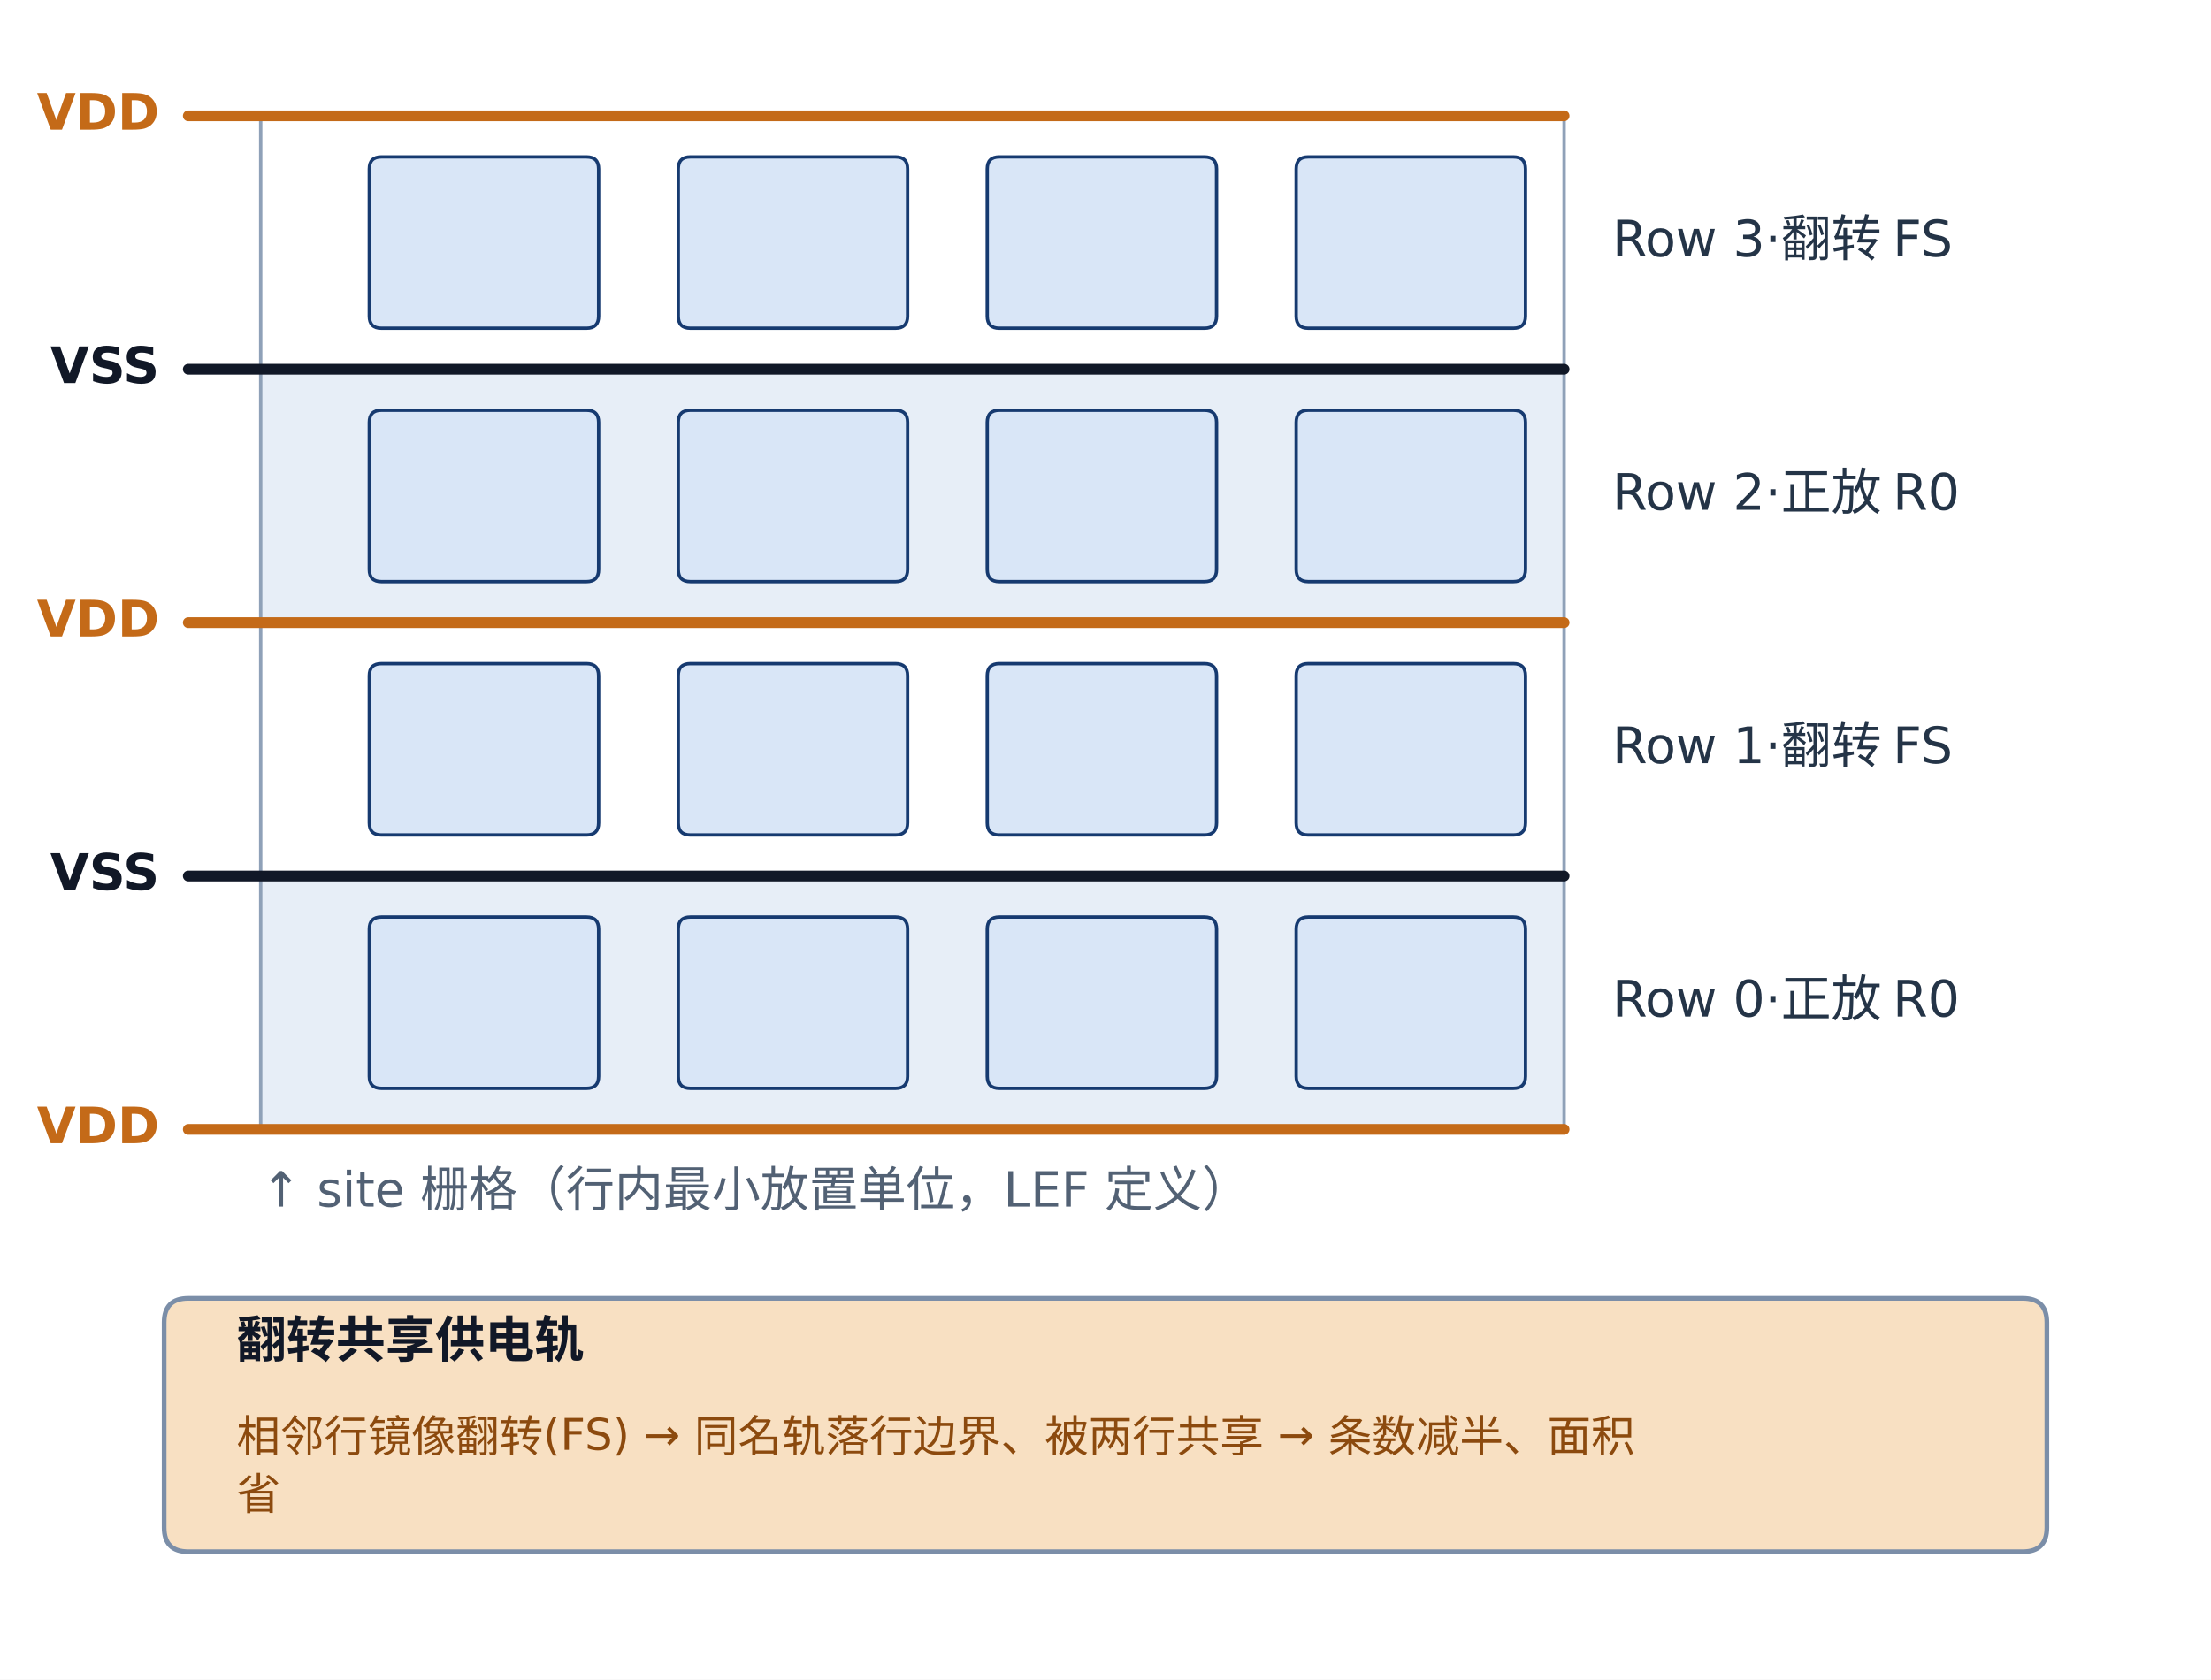
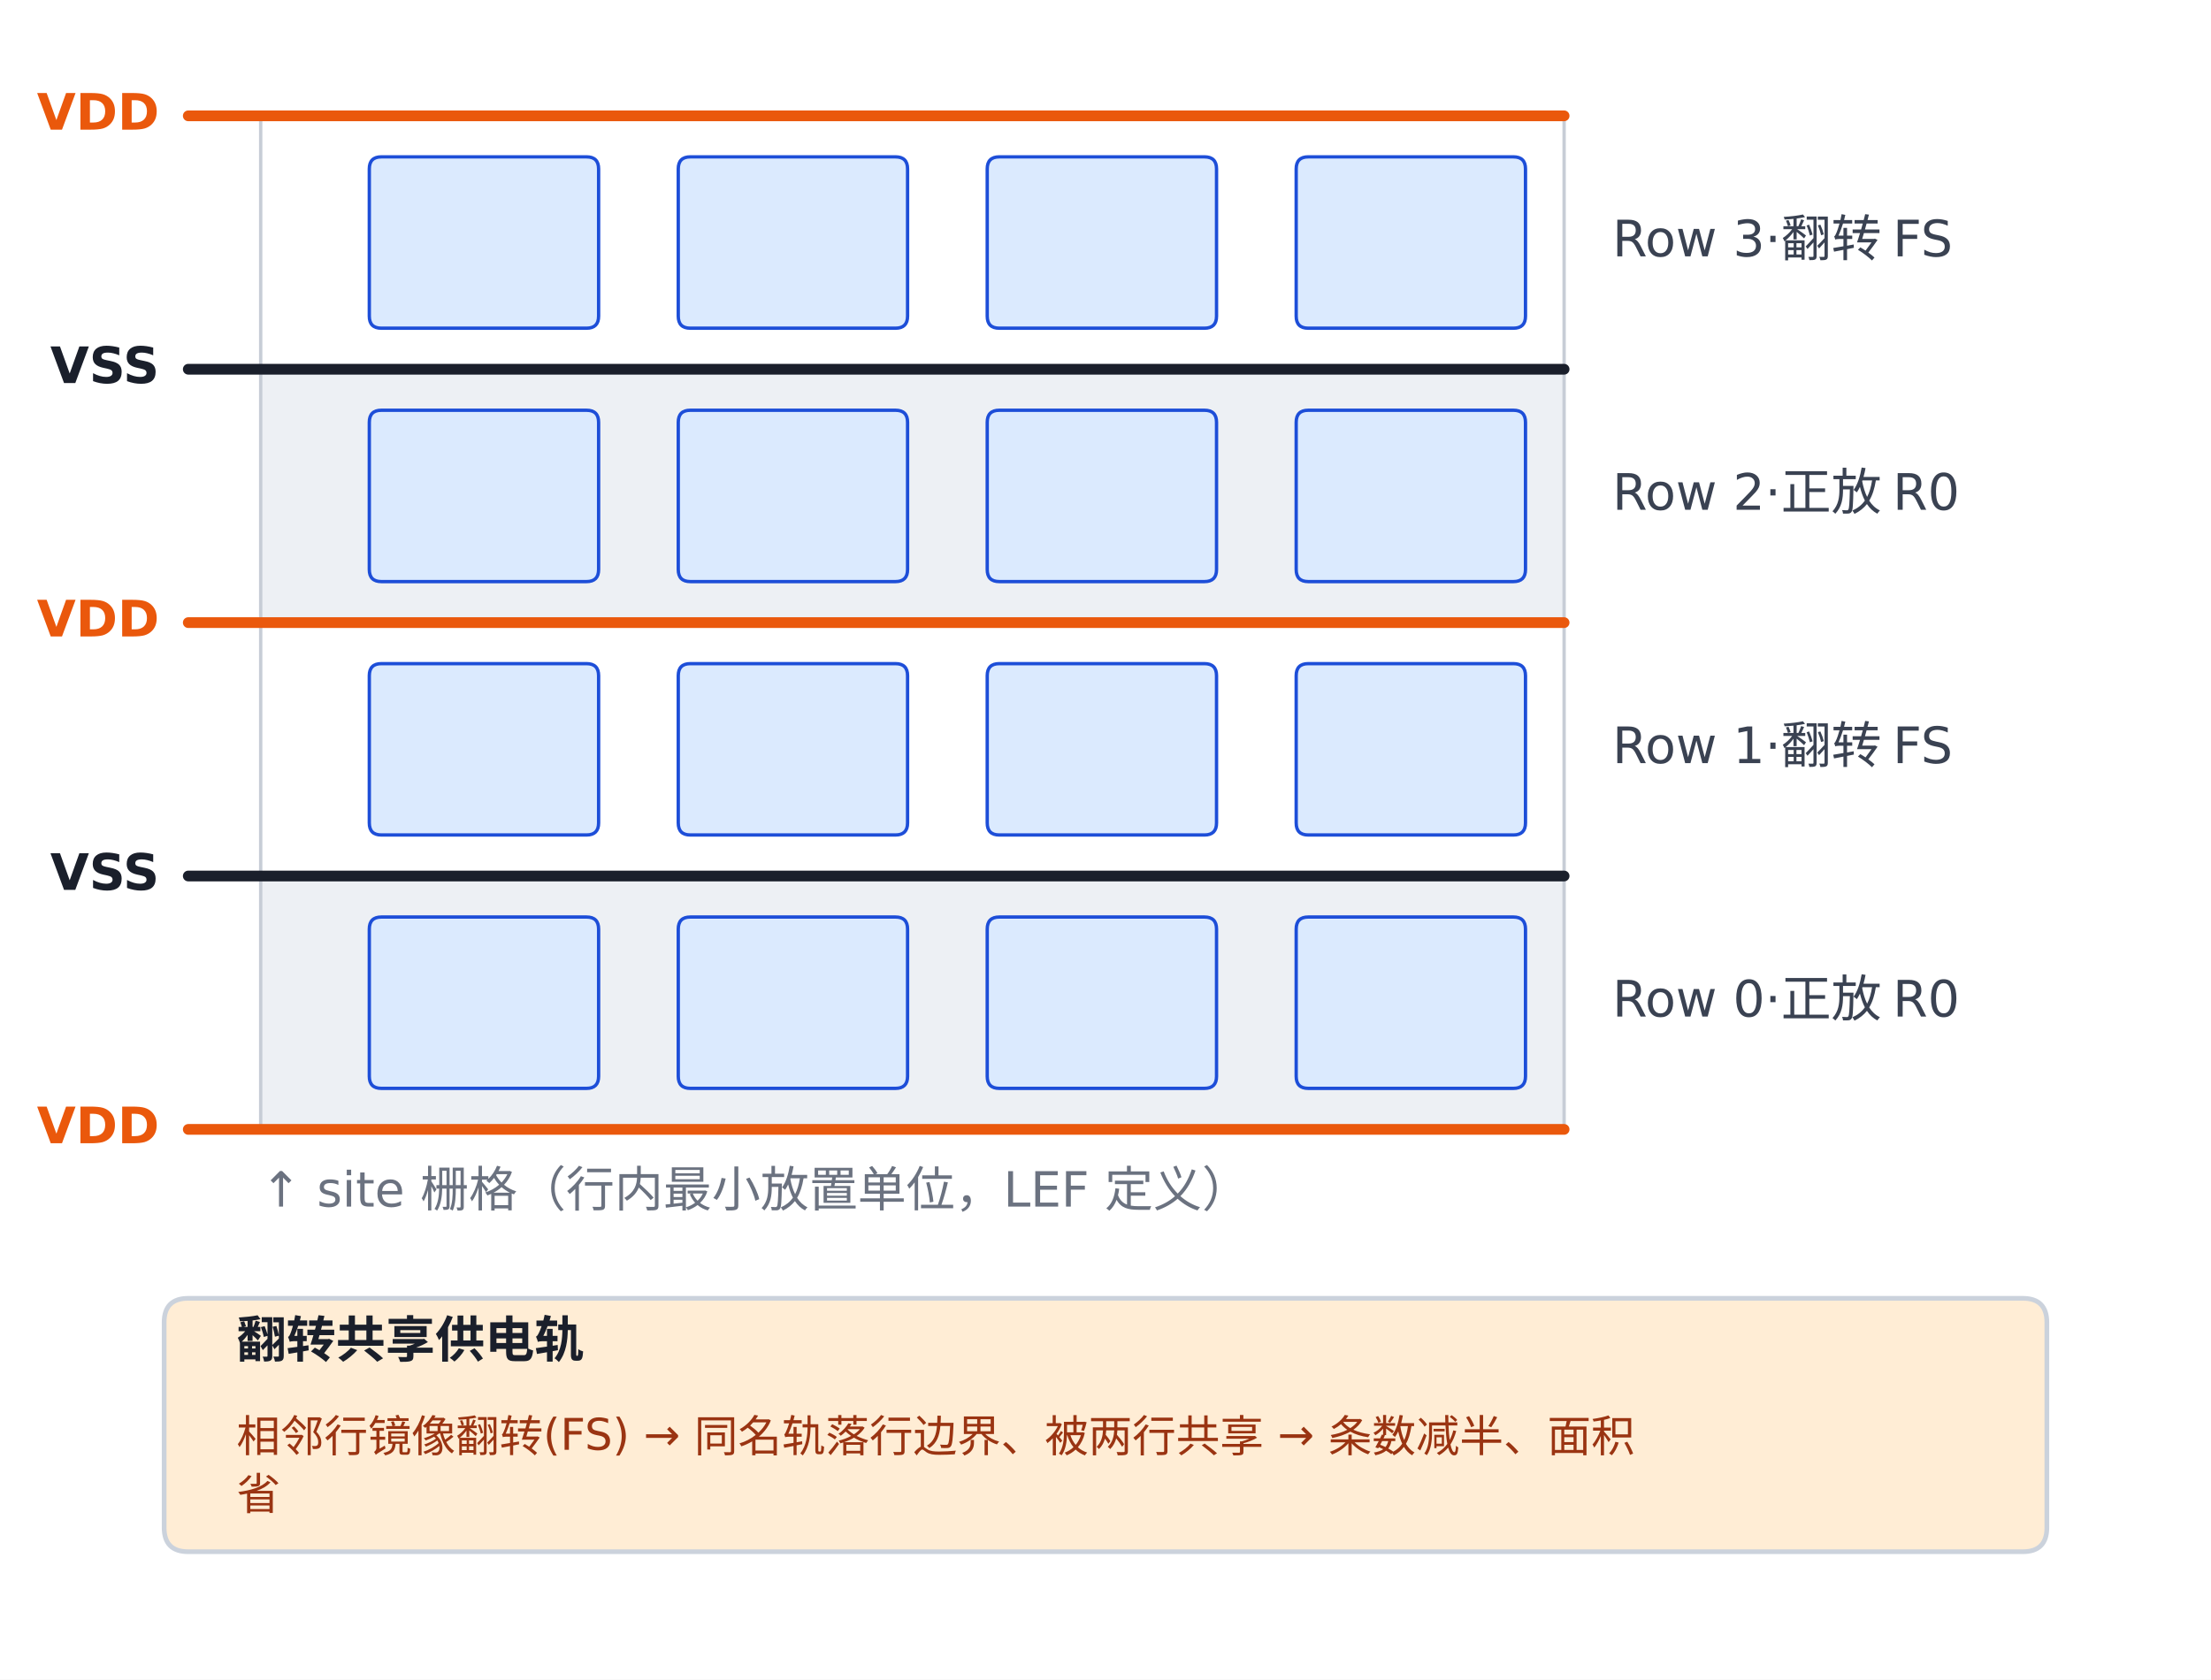
<svg xmlns="http://www.w3.org/2000/svg" width="659.52pt" height="501.12pt" viewBox="0 0 659.52 501.12" version="1.1">
  <defs>
    <style type="text/css">*{stroke-linejoin: round; stroke-linecap: butt}</style>
  </defs>
  <g id="figure_1">
    <g id="patch_1">
      <path d="M 0 501.12  L 659.52 501.12  L 659.52 0  L 0 0  z " style="fill: #ffffff" />
    </g>
    <g id="axes_1">
      <g id="patch_2">
-         <path d="M 5.76 495.36  L 653.76 495.36  L 653.76 5.76  L 5.76 5.76  z " clip-path="url(#pae38d17460)" style="fill: #ffffff" />
+         <path d="M 5.76 495.36  L 653.76 495.36  L 653.76 5.76  L 5.76 5.76  z " clip-path="url(#p9fba36edfc)" style="fill: #ffffff" />
      </g>
      <g id="patch_3">
-         <path d="M 77.76 336.96  L 466.56 336.96  L 466.56 261.36  L 77.76 261.36  z " clip-path="url(#pae38d17460)" style="fill: #E7EEF7; stroke: #8FA1B8; stroke-linejoin: miter" />
+         <path d="M 77.76 336.96  L 466.56 336.96  L 466.56 261.36  L 77.76 261.36  z " clip-path="url(#p9fba36edfc)" style="fill: #edf0f4; stroke: #c7cdd6; stroke-linejoin: miter" />
      </g>
      <g id="patch_4">
-         <path d="M 77.76 261.36  L 466.56 261.36  L 466.56 185.76  L 77.76 185.76  z " clip-path="url(#pae38d17460)" style="fill: #ffffff; stroke: #8FA1B8; stroke-linejoin: miter" />
+         <path d="M 77.76 261.36  L 466.56 261.36  L 466.56 185.76  L 77.76 185.76  z " clip-path="url(#p9fba36edfc)" style="fill: #ffffff; stroke: #c7cdd6; stroke-linejoin: miter" />
      </g>
      <g id="patch_5">
-         <path d="M 77.76 185.76  L 466.56 185.76  L 466.56 110.16  L 77.76 110.16  z " clip-path="url(#pae38d17460)" style="fill: #E7EEF7; stroke: #8FA1B8; stroke-linejoin: miter" />
+         <path d="M 77.76 185.76  L 466.56 185.76  L 466.56 110.16  L 77.76 110.16  z " clip-path="url(#p9fba36edfc)" style="fill: #edf0f4; stroke: #c7cdd6; stroke-linejoin: miter" />
      </g>
      <g id="patch_6">
-         <path d="M 77.76 110.16  L 466.56 110.16  L 466.56 34.56  L 77.76 34.56  z " clip-path="url(#pae38d17460)" style="fill: #ffffff; stroke: #8FA1B8; stroke-linejoin: miter" />
+         <path d="M 77.76 110.16  L 466.56 110.16  L 466.56 34.56  L 77.76 34.56  z " clip-path="url(#p9fba36edfc)" style="fill: #ffffff; stroke: #c7cdd6; stroke-linejoin: miter" />
      </g>
      <g id="patch_7">
-         <path d="M 56.16 462.96  L 603.36 462.96  Q 610.56 462.96 610.56 455.76  L 610.56 394.56  Q 610.56 387.36 603.36 387.36  L 56.16 387.36  Q 48.96 387.36 48.96 394.56  L 48.96 455.76  Q 48.96 462.96 56.16 462.96  z " clip-path="url(#pae38d17460)" style="fill: #F8E0C2; stroke: #7B8EA8; stroke-width: 1.4; stroke-linejoin: miter" />
+         <path d="M 56.16 462.96  L 603.36 462.96  Q 610.56 462.96 610.56 455.76  L 610.56 394.56  Q 610.56 387.36 603.36 387.36  L 56.16 387.36  Q 48.96 387.36 48.96 394.56  L 48.96 455.76  Q 48.96 462.96 56.16 462.96  z " clip-path="url(#p9fba36edfc)" style="fill: #ffedd5; stroke: #cbd2dc; stroke-width: 1.4; stroke-linejoin: miter" />
      </g>
      <g id="text_1">
-         <text style="font-size: 15px; font-family: 'Microsoft YaHei', 'Microsoft YaHei UI', 'SimHei', 'Segoe UI', 'DejaVu Sans', sans-serif; text-anchor: start; fill: #243447" x="480.96" y="303.291" transform="rotate(-0 480.96 303.2909)">Row 0·正放 R0</text>
+         <text style="font-size: 15px; font-family: 'Microsoft YaHei', 'Microsoft YaHei UI', 'SimHei', 'Segoe UI', 'DejaVu Sans', sans-serif; text-anchor: start; fill: #3a4252" x="480.96" y="303.291" transform="rotate(-0 480.96 303.2909)">Row 0·正放 R0</text>
      </g>
      <g id="patch_8">
-         <path d="M 113.76 324.72  L 174.96 324.72  Q 178.56 324.72 178.56 321.12  L 178.56 277.2  Q 178.56 273.6 174.96 273.6  L 113.76 273.6  Q 110.16 273.6 110.16 277.2  L 110.16 321.12  Q 110.16 324.72 113.76 324.72  z " clip-path="url(#pae38d17460)" style="fill: #D9E6F7; stroke: #163A70; stroke-linejoin: miter" />
+         <path d="M 113.76 324.72  L 174.96 324.72  Q 178.56 324.72 178.56 321.12  L 178.56 277.2  Q 178.56 273.6 174.96 273.6  L 113.76 273.6  Q 110.16 273.6 110.16 277.2  L 110.16 321.12  Q 110.16 324.72 113.76 324.72  z " clip-path="url(#p9fba36edfc)" style="fill: #dbeafe; stroke: #1d4ed8; stroke-linejoin: miter" />
      </g>
      <g id="patch_9">
-         <path d="M 205.92 324.72  L 267.12 324.72  Q 270.72 324.72 270.72 321.12  L 270.72 277.2  Q 270.72 273.6 267.12 273.6  L 205.92 273.6  Q 202.32 273.6 202.32 277.2  L 202.32 321.12  Q 202.32 324.72 205.92 324.72  z " clip-path="url(#pae38d17460)" style="fill: #D9E6F7; stroke: #163A70; stroke-linejoin: miter" />
+         <path d="M 205.92 324.72  L 267.12 324.72  Q 270.72 324.72 270.72 321.12  L 270.72 277.2  Q 270.72 273.6 267.12 273.6  L 205.92 273.6  Q 202.32 273.6 202.32 277.2  L 202.32 321.12  Q 202.32 324.72 205.92 324.72  z " clip-path="url(#p9fba36edfc)" style="fill: #dbeafe; stroke: #1d4ed8; stroke-linejoin: miter" />
      </g>
      <g id="patch_10">
-         <path d="M 298.08 324.72  L 359.28 324.72  Q 362.88 324.72 362.88 321.12  L 362.88 277.2  Q 362.88 273.6 359.28 273.6  L 298.08 273.6  Q 294.48 273.6 294.48 277.2  L 294.48 321.12  Q 294.48 324.72 298.08 324.72  z " clip-path="url(#pae38d17460)" style="fill: #D9E6F7; stroke: #163A70; stroke-linejoin: miter" />
+         <path d="M 298.08 324.72  L 359.28 324.72  Q 362.88 324.72 362.88 321.12  L 362.88 277.2  Q 362.88 273.6 359.28 273.6  L 298.08 273.6  Q 294.48 273.6 294.48 277.2  L 294.48 321.12  Q 294.48 324.72 298.08 324.72  z " clip-path="url(#p9fba36edfc)" style="fill: #dbeafe; stroke: #1d4ed8; stroke-linejoin: miter" />
      </g>
      <g id="patch_11">
-         <path d="M 390.24 324.72  L 451.44 324.72  Q 455.04 324.72 455.04 321.12  L 455.04 277.2  Q 455.04 273.6 451.44 273.6  L 390.24 273.6  Q 386.64 273.6 386.64 277.2  L 386.64 321.12  Q 386.64 324.72 390.24 324.72  z " clip-path="url(#pae38d17460)" style="fill: #D9E6F7; stroke: #163A70; stroke-linejoin: miter" />
+         <path d="M 390.24 324.72  L 451.44 324.72  Q 455.04 324.72 455.04 321.12  L 455.04 277.2  Q 455.04 273.6 451.44 273.6  L 390.24 273.6  Q 386.64 273.6 386.64 277.2  L 386.64 321.12  Q 386.64 324.72 390.24 324.72  z " clip-path="url(#p9fba36edfc)" style="fill: #dbeafe; stroke: #1d4ed8; stroke-linejoin: miter" />
      </g>
      <g id="text_2">
-         <text style="font-size: 15px; font-family: 'Microsoft YaHei', 'Microsoft YaHei UI', 'SimHei', 'Segoe UI', 'DejaVu Sans', sans-serif; text-anchor: start; fill: #243447" x="480.96" y="227.691" transform="rotate(-0 480.96 227.6909)">Row 1·翻转 FS</text>
+         <text style="font-size: 15px; font-family: 'Microsoft YaHei', 'Microsoft YaHei UI', 'SimHei', 'Segoe UI', 'DejaVu Sans', sans-serif; text-anchor: start; fill: #3a4252" x="480.96" y="227.691" transform="rotate(-0 480.96 227.6909)">Row 1·翻转 FS</text>
      </g>
      <g id="patch_12">
-         <path d="M 113.76 249.12  L 174.96 249.12  Q 178.56 249.12 178.56 245.52  L 178.56 201.6  Q 178.56 198 174.96 198  L 113.76 198  Q 110.16 198 110.16 201.6  L 110.16 245.52  Q 110.16 249.12 113.76 249.12  z " clip-path="url(#pae38d17460)" style="fill: #D9E6F7; stroke: #163A70; stroke-linejoin: miter" />
+         <path d="M 113.76 249.12  L 174.96 249.12  Q 178.56 249.12 178.56 245.52  L 178.56 201.6  Q 178.56 198 174.96 198  L 113.76 198  Q 110.16 198 110.16 201.6  L 110.16 245.52  Q 110.16 249.12 113.76 249.12  z " clip-path="url(#p9fba36edfc)" style="fill: #dbeafe; stroke: #1d4ed8; stroke-linejoin: miter" />
      </g>
      <g id="patch_13">
-         <path d="M 205.92 249.12  L 267.12 249.12  Q 270.72 249.12 270.72 245.52  L 270.72 201.6  Q 270.72 198 267.12 198  L 205.92 198  Q 202.32 198 202.32 201.6  L 202.32 245.52  Q 202.32 249.12 205.92 249.12  z " clip-path="url(#pae38d17460)" style="fill: #D9E6F7; stroke: #163A70; stroke-linejoin: miter" />
+         <path d="M 205.92 249.12  L 267.12 249.12  Q 270.72 249.12 270.72 245.52  L 270.72 201.6  Q 270.72 198 267.12 198  L 205.92 198  Q 202.32 198 202.32 201.6  L 202.32 245.52  Q 202.32 249.12 205.92 249.12  z " clip-path="url(#p9fba36edfc)" style="fill: #dbeafe; stroke: #1d4ed8; stroke-linejoin: miter" />
      </g>
      <g id="patch_14">
-         <path d="M 298.08 249.12  L 359.28 249.12  Q 362.88 249.12 362.88 245.52  L 362.88 201.6  Q 362.88 198 359.28 198  L 298.08 198  Q 294.48 198 294.48 201.6  L 294.48 245.52  Q 294.48 249.12 298.08 249.12  z " clip-path="url(#pae38d17460)" style="fill: #D9E6F7; stroke: #163A70; stroke-linejoin: miter" />
+         <path d="M 298.08 249.12  L 359.28 249.12  Q 362.88 249.12 362.88 245.52  L 362.88 201.6  Q 362.88 198 359.28 198  L 298.08 198  Q 294.48 198 294.48 201.6  L 294.48 245.52  Q 294.48 249.12 298.08 249.12  z " clip-path="url(#p9fba36edfc)" style="fill: #dbeafe; stroke: #1d4ed8; stroke-linejoin: miter" />
      </g>
      <g id="patch_15">
-         <path d="M 390.24 249.12  L 451.44 249.12  Q 455.04 249.12 455.04 245.52  L 455.04 201.6  Q 455.04 198 451.44 198  L 390.24 198  Q 386.64 198 386.64 201.6  L 386.64 245.52  Q 386.64 249.12 390.24 249.12  z " clip-path="url(#pae38d17460)" style="fill: #D9E6F7; stroke: #163A70; stroke-linejoin: miter" />
+         <path d="M 390.24 249.12  L 451.44 249.12  Q 455.04 249.12 455.04 245.52  L 455.04 201.6  Q 455.04 198 451.44 198  L 390.24 198  Q 386.64 198 386.64 201.6  L 386.64 245.52  Q 386.64 249.12 390.24 249.12  z " clip-path="url(#p9fba36edfc)" style="fill: #dbeafe; stroke: #1d4ed8; stroke-linejoin: miter" />
      </g>
      <g id="text_3">
-         <text style="font-size: 15px; font-family: 'Microsoft YaHei', 'Microsoft YaHei UI', 'SimHei', 'Segoe UI', 'DejaVu Sans', sans-serif; text-anchor: start; fill: #243447" x="480.96" y="152.091" transform="rotate(-0 480.96 152.0909)">Row 2·正放 R0</text>
+         <text style="font-size: 15px; font-family: 'Microsoft YaHei', 'Microsoft YaHei UI', 'SimHei', 'Segoe UI', 'DejaVu Sans', sans-serif; text-anchor: start; fill: #3a4252" x="480.96" y="152.091" transform="rotate(-0 480.96 152.0909)">Row 2·正放 R0</text>
      </g>
      <g id="patch_16">
-         <path d="M 113.76 173.52  L 174.96 173.52  Q 178.56 173.52 178.56 169.92  L 178.56 126  Q 178.56 122.4 174.96 122.4  L 113.76 122.4  Q 110.16 122.4 110.16 126  L 110.16 169.92  Q 110.16 173.52 113.76 173.52  z " clip-path="url(#pae38d17460)" style="fill: #D9E6F7; stroke: #163A70; stroke-linejoin: miter" />
+         <path d="M 113.76 173.52  L 174.96 173.52  Q 178.56 173.52 178.56 169.92  L 178.56 126  Q 178.56 122.4 174.96 122.4  L 113.76 122.4  Q 110.16 122.4 110.16 126  L 110.16 169.92  Q 110.16 173.52 113.76 173.52  z " clip-path="url(#p9fba36edfc)" style="fill: #dbeafe; stroke: #1d4ed8; stroke-linejoin: miter" />
      </g>
      <g id="patch_17">
-         <path d="M 205.92 173.52  L 267.12 173.52  Q 270.72 173.52 270.72 169.92  L 270.72 126  Q 270.72 122.4 267.12 122.4  L 205.92 122.4  Q 202.32 122.4 202.32 126  L 202.32 169.92  Q 202.32 173.52 205.92 173.52  z " clip-path="url(#pae38d17460)" style="fill: #D9E6F7; stroke: #163A70; stroke-linejoin: miter" />
+         <path d="M 205.92 173.52  L 267.12 173.52  Q 270.72 173.52 270.72 169.92  L 270.72 126  Q 270.72 122.4 267.12 122.4  L 205.92 122.4  Q 202.32 122.4 202.32 126  L 202.32 169.92  Q 202.32 173.52 205.92 173.52  z " clip-path="url(#p9fba36edfc)" style="fill: #dbeafe; stroke: #1d4ed8; stroke-linejoin: miter" />
      </g>
      <g id="patch_18">
-         <path d="M 298.08 173.52  L 359.28 173.52  Q 362.88 173.52 362.88 169.92  L 362.88 126  Q 362.88 122.4 359.28 122.4  L 298.08 122.4  Q 294.48 122.4 294.48 126  L 294.48 169.92  Q 294.48 173.52 298.08 173.52  z " clip-path="url(#pae38d17460)" style="fill: #D9E6F7; stroke: #163A70; stroke-linejoin: miter" />
+         <path d="M 298.08 173.52  L 359.28 173.52  Q 362.88 173.52 362.88 169.92  L 362.88 126  Q 362.88 122.4 359.28 122.4  L 298.08 122.4  Q 294.48 122.4 294.48 126  L 294.48 169.92  Q 294.48 173.52 298.08 173.52  z " clip-path="url(#p9fba36edfc)" style="fill: #dbeafe; stroke: #1d4ed8; stroke-linejoin: miter" />
      </g>
      <g id="patch_19">
-         <path d="M 390.24 173.52  L 451.44 173.52  Q 455.04 173.52 455.04 169.92  L 455.04 126  Q 455.04 122.4 451.44 122.4  L 390.24 122.4  Q 386.64 122.4 386.64 126  L 386.64 169.92  Q 386.64 173.52 390.24 173.52  z " clip-path="url(#pae38d17460)" style="fill: #D9E6F7; stroke: #163A70; stroke-linejoin: miter" />
+         <path d="M 390.24 173.52  L 451.44 173.52  Q 455.04 173.52 455.04 169.92  L 455.04 126  Q 455.04 122.4 451.44 122.4  L 390.24 122.4  Q 386.64 122.4 386.64 126  L 386.64 169.92  Q 386.64 173.52 390.24 173.52  z " clip-path="url(#p9fba36edfc)" style="fill: #dbeafe; stroke: #1d4ed8; stroke-linejoin: miter" />
      </g>
      <g id="text_4">
-         <text style="font-size: 15px; font-family: 'Microsoft YaHei', 'Microsoft YaHei UI', 'SimHei', 'Segoe UI', 'DejaVu Sans', sans-serif; text-anchor: start; fill: #243447" x="480.96" y="76.491" transform="rotate(-0 480.96 76.49086)">Row 3·翻转 FS</text>
+         <text style="font-size: 15px; font-family: 'Microsoft YaHei', 'Microsoft YaHei UI', 'SimHei', 'Segoe UI', 'DejaVu Sans', sans-serif; text-anchor: start; fill: #3a4252" x="480.96" y="76.491" transform="rotate(-0 480.96 76.49086)">Row 3·翻转 FS</text>
      </g>
      <g id="patch_20">
-         <path d="M 113.76 97.92  L 174.96 97.92  Q 178.56 97.92 178.56 94.32  L 178.56 50.4  Q 178.56 46.8 174.96 46.8  L 113.76 46.8  Q 110.16 46.8 110.16 50.4  L 110.16 94.32  Q 110.16 97.92 113.76 97.92  z " clip-path="url(#pae38d17460)" style="fill: #D9E6F7; stroke: #163A70; stroke-linejoin: miter" />
+         <path d="M 113.76 97.92  L 174.96 97.92  Q 178.56 97.92 178.56 94.32  L 178.56 50.4  Q 178.56 46.8 174.96 46.8  L 113.76 46.8  Q 110.16 46.8 110.16 50.4  L 110.16 94.32  Q 110.16 97.92 113.76 97.92  z " clip-path="url(#p9fba36edfc)" style="fill: #dbeafe; stroke: #1d4ed8; stroke-linejoin: miter" />
      </g>
      <g id="patch_21">
-         <path d="M 205.92 97.92  L 267.12 97.92  Q 270.72 97.92 270.72 94.32  L 270.72 50.4  Q 270.72 46.8 267.12 46.8  L 205.92 46.8  Q 202.32 46.8 202.32 50.4  L 202.32 94.32  Q 202.32 97.92 205.92 97.92  z " clip-path="url(#pae38d17460)" style="fill: #D9E6F7; stroke: #163A70; stroke-linejoin: miter" />
+         <path d="M 205.92 97.92  L 267.12 97.92  Q 270.72 97.92 270.72 94.32  L 270.72 50.4  Q 270.72 46.8 267.12 46.8  L 205.92 46.8  Q 202.32 46.8 202.32 50.4  L 202.32 94.32  Q 202.32 97.92 205.92 97.92  z " clip-path="url(#p9fba36edfc)" style="fill: #dbeafe; stroke: #1d4ed8; stroke-linejoin: miter" />
      </g>
      <g id="patch_22">
-         <path d="M 298.08 97.92  L 359.28 97.92  Q 362.88 97.92 362.88 94.32  L 362.88 50.4  Q 362.88 46.8 359.28 46.8  L 298.08 46.8  Q 294.48 46.8 294.48 50.4  L 294.48 94.32  Q 294.48 97.92 298.08 97.92  z " clip-path="url(#pae38d17460)" style="fill: #D9E6F7; stroke: #163A70; stroke-linejoin: miter" />
+         <path d="M 298.08 97.92  L 359.28 97.92  Q 362.88 97.92 362.88 94.32  L 362.88 50.4  Q 362.88 46.8 359.28 46.8  L 298.08 46.8  Q 294.48 46.8 294.48 50.4  L 294.48 94.32  Q 294.48 97.92 298.08 97.92  z " clip-path="url(#p9fba36edfc)" style="fill: #dbeafe; stroke: #1d4ed8; stroke-linejoin: miter" />
      </g>
      <g id="patch_23">
-         <path d="M 390.24 97.92  L 451.44 97.92  Q 455.04 97.92 455.04 94.32  L 455.04 50.4  Q 455.04 46.8 451.44 46.8  L 390.24 46.8  Q 386.64 46.8 386.64 50.4  L 386.64 94.32  Q 386.64 97.92 390.24 97.92  z " clip-path="url(#pae38d17460)" style="fill: #D9E6F7; stroke: #163A70; stroke-linejoin: miter" />
+         <path d="M 390.24 97.92  L 451.44 97.92  Q 455.04 97.92 455.04 94.32  L 455.04 50.4  Q 455.04 46.8 451.44 46.8  L 390.24 46.8  Q 386.64 46.8 386.64 50.4  L 386.64 94.32  Q 386.64 97.92 390.24 97.92  z " clip-path="url(#p9fba36edfc)" style="fill: #dbeafe; stroke: #1d4ed8; stroke-linejoin: miter" />
      </g>
      <g id="text_5">
-         <text style="font-weight: 700; font-size: 15px; font-family: 'Microsoft YaHei', 'Microsoft YaHei UI', 'SimHei', 'Segoe UI', 'DejaVu Sans', sans-serif; text-anchor: end; fill: #C46A18" x="47.52" y="341.091" transform="rotate(-0 47.52 341.0909)">VDD</text>
+         <text style="font-weight: 700; font-size: 15px; font-family: 'Microsoft YaHei', 'Microsoft YaHei UI', 'SimHei', 'Segoe UI', 'DejaVu Sans', sans-serif; text-anchor: end; fill: #ea580c" x="47.52" y="341.091" transform="rotate(-0 47.52 341.0909)">VDD</text>
      </g>
      <g id="text_6">
-         <text style="font-weight: 700; font-size: 15px; font-family: 'Microsoft YaHei', 'Microsoft YaHei UI', 'SimHei', 'Segoe UI', 'DejaVu Sans', sans-serif; text-anchor: end; fill: #111827" x="47.52" y="265.491" transform="rotate(-0 47.52 265.4909)">VSS</text>
+         <text style="font-weight: 700; font-size: 15px; font-family: 'Microsoft YaHei', 'Microsoft YaHei UI', 'SimHei', 'Segoe UI', 'DejaVu Sans', sans-serif; text-anchor: end; fill: #1a1f2b" x="47.52" y="265.491" transform="rotate(-0 47.52 265.4909)">VSS</text>
      </g>
      <g id="text_7">
-         <text style="font-weight: 700; font-size: 15px; font-family: 'Microsoft YaHei', 'Microsoft YaHei UI', 'SimHei', 'Segoe UI', 'DejaVu Sans', sans-serif; text-anchor: end; fill: #C46A18" x="47.52" y="189.891" transform="rotate(-0 47.52 189.8909)">VDD</text>
+         <text style="font-weight: 700; font-size: 15px; font-family: 'Microsoft YaHei', 'Microsoft YaHei UI', 'SimHei', 'Segoe UI', 'DejaVu Sans', sans-serif; text-anchor: end; fill: #ea580c" x="47.52" y="189.891" transform="rotate(-0 47.52 189.8909)">VDD</text>
      </g>
      <g id="text_8">
-         <text style="font-weight: 700; font-size: 15px; font-family: 'Microsoft YaHei', 'Microsoft YaHei UI', 'SimHei', 'Segoe UI', 'DejaVu Sans', sans-serif; text-anchor: end; fill: #111827" x="47.52" y="114.291" transform="rotate(-0 47.52 114.2909)">VSS</text>
+         <text style="font-weight: 700; font-size: 15px; font-family: 'Microsoft YaHei', 'Microsoft YaHei UI', 'SimHei', 'Segoe UI', 'DejaVu Sans', sans-serif; text-anchor: end; fill: #1a1f2b" x="47.52" y="114.291" transform="rotate(-0 47.52 114.2909)">VSS</text>
      </g>
      <g id="text_9">
-         <text style="font-weight: 700; font-size: 15px; font-family: 'Microsoft YaHei', 'Microsoft YaHei UI', 'SimHei', 'Segoe UI', 'DejaVu Sans', sans-serif; text-anchor: end; fill: #C46A18" x="47.52" y="38.691" transform="rotate(-0 47.52 38.69086)">VDD</text>
+         <text style="font-weight: 700; font-size: 15px; font-family: 'Microsoft YaHei', 'Microsoft YaHei UI', 'SimHei', 'Segoe UI', 'DejaVu Sans', sans-serif; text-anchor: end; fill: #ea580c" x="47.52" y="38.691" transform="rotate(-0 47.52 38.69086)">VDD</text>
      </g>
      <g id="text_10">
-         <text style="font-size: 14.5px; font-family: 'Microsoft YaHei', 'Microsoft YaHei UI', 'SimHei', 'Segoe UI', 'DejaVu Sans', sans-serif; text-anchor: start; fill: #526174" x="77.76" y="360" transform="rotate(-0 77.76 360)">↑ site 栅格（行内最小放置单位，LEF 定义）</text>
+         <text style="font-size: 14.5px; font-family: 'Microsoft YaHei', 'Microsoft YaHei UI', 'SimHei', 'Segoe UI', 'DejaVu Sans', sans-serif; text-anchor: start; fill: #6b7280" x="77.76" y="360" transform="rotate(-0 77.76 360)">↑ site 栅格（行内最小放置单位，LEF 定义）</text>
      </g>
      <g id="text_11">
-         <text style="font-weight: 700; font-size: 14.809px; font-family: 'Microsoft YaHei', 'Microsoft YaHei UI', 'SimHei', 'Segoe UI', 'DejaVu Sans', sans-serif; text-anchor: start; fill: #111827" x="70.56" y="404.958" transform="rotate(-0 70.56 404.9581)">翻转共享供电轨</text>
+         <text style="font-weight: 700; font-size: 14.809px; font-family: 'Microsoft YaHei', 'Microsoft YaHei UI', 'SimHei', 'Segoe UI', 'DejaVu Sans', sans-serif; text-anchor: start; fill: #1a1f2b" x="70.56" y="404.958" transform="rotate(-0 70.56 404.9581)">翻转共享供电轨</text>
      </g>
      <g id="text_12">
-         <text style="font-size: 13.067px; font-family: 'Microsoft YaHei', 'Microsoft YaHei UI', 'SimHei', 'Segoe UI', 'DejaVu Sans', sans-serif; text-anchor: start; fill: #8C4A0E" x="70.56" y="433.149" transform="rotate(-0 70.56 433.1488)">相邻行镜像翻转(FS) → 同名轨落行边界、被两行共享 → 条数减半、面积</text>
+         <text style="font-size: 13.067px; font-family: 'Microsoft YaHei', 'Microsoft YaHei UI', 'SimHei', 'Segoe UI', 'DejaVu Sans', sans-serif; text-anchor: start; fill: #9a3412" x="70.56" y="433.149" transform="rotate(-0 70.56 433.1488)">相邻行镜像翻转(FS) → 同名轨落行边界、被两行共享 → 条数减半、面积</text>
      </g>
      <g id="text_13">
-         <text style="font-size: 13.067px; font-family: 'Microsoft YaHei', 'Microsoft YaHei UI', 'SimHei', 'Segoe UI', 'DejaVu Sans', sans-serif; text-anchor: start; fill: #8C4A0E" x="70.56" y="450.397" transform="rotate(-0 70.56 450.3971)">省</text>
+         <text style="font-size: 13.067px; font-family: 'Microsoft YaHei', 'Microsoft YaHei UI', 'SimHei', 'Segoe UI', 'DejaVu Sans', sans-serif; text-anchor: start; fill: #9a3412" x="70.56" y="450.397" transform="rotate(-0 70.56 450.3971)">省</text>
      </g>
      <g id="line2d_1">
-         <path d="M 56.16 336.96  L 466.56 336.96  " clip-path="url(#pae38d17460)" style="fill: none; stroke: #C46A18; stroke-width: 3.2; stroke-linecap: round" />
+         <path d="M 56.16 336.96  L 466.56 336.96  " clip-path="url(#p9fba36edfc)" style="fill: none; stroke: #ea580c; stroke-width: 3.2; stroke-linecap: round" />
      </g>
      <g id="line2d_2">
-         <path d="M 56.16 261.36  L 466.56 261.36  " clip-path="url(#pae38d17460)" style="fill: none; stroke: #111827; stroke-width: 3.2; stroke-linecap: round" />
+         <path d="M 56.16 261.36  L 466.56 261.36  " clip-path="url(#p9fba36edfc)" style="fill: none; stroke: #1a1f2b; stroke-width: 3.2; stroke-linecap: round" />
      </g>
      <g id="line2d_3">
-         <path d="M 56.16 185.76  L 466.56 185.76  " clip-path="url(#pae38d17460)" style="fill: none; stroke: #C46A18; stroke-width: 3.2; stroke-linecap: round" />
+         <path d="M 56.16 185.76  L 466.56 185.76  " clip-path="url(#p9fba36edfc)" style="fill: none; stroke: #ea580c; stroke-width: 3.2; stroke-linecap: round" />
      </g>
      <g id="line2d_4">
-         <path d="M 56.16 110.16  L 466.56 110.16  " clip-path="url(#pae38d17460)" style="fill: none; stroke: #111827; stroke-width: 3.2; stroke-linecap: round" />
+         <path d="M 56.16 110.16  L 466.56 110.16  " clip-path="url(#p9fba36edfc)" style="fill: none; stroke: #1a1f2b; stroke-width: 3.2; stroke-linecap: round" />
      </g>
      <g id="line2d_5">
-         <path d="M 56.16 34.56  L 466.56 34.56  " clip-path="url(#pae38d17460)" style="fill: none; stroke: #C46A18; stroke-width: 3.2; stroke-linecap: round" />
+         <path d="M 56.16 34.56  L 466.56 34.56  " clip-path="url(#p9fba36edfc)" style="fill: none; stroke: #ea580c; stroke-width: 3.2; stroke-linecap: round" />
      </g>
    </g>
  </g>
  <defs>
-     <clipPath id="pae38d17460">
+     <clipPath id="p9fba36edfc">
      <rect x="5.76" y="5.76" width="648" height="489.6" />
    </clipPath>
  </defs>
</svg>
